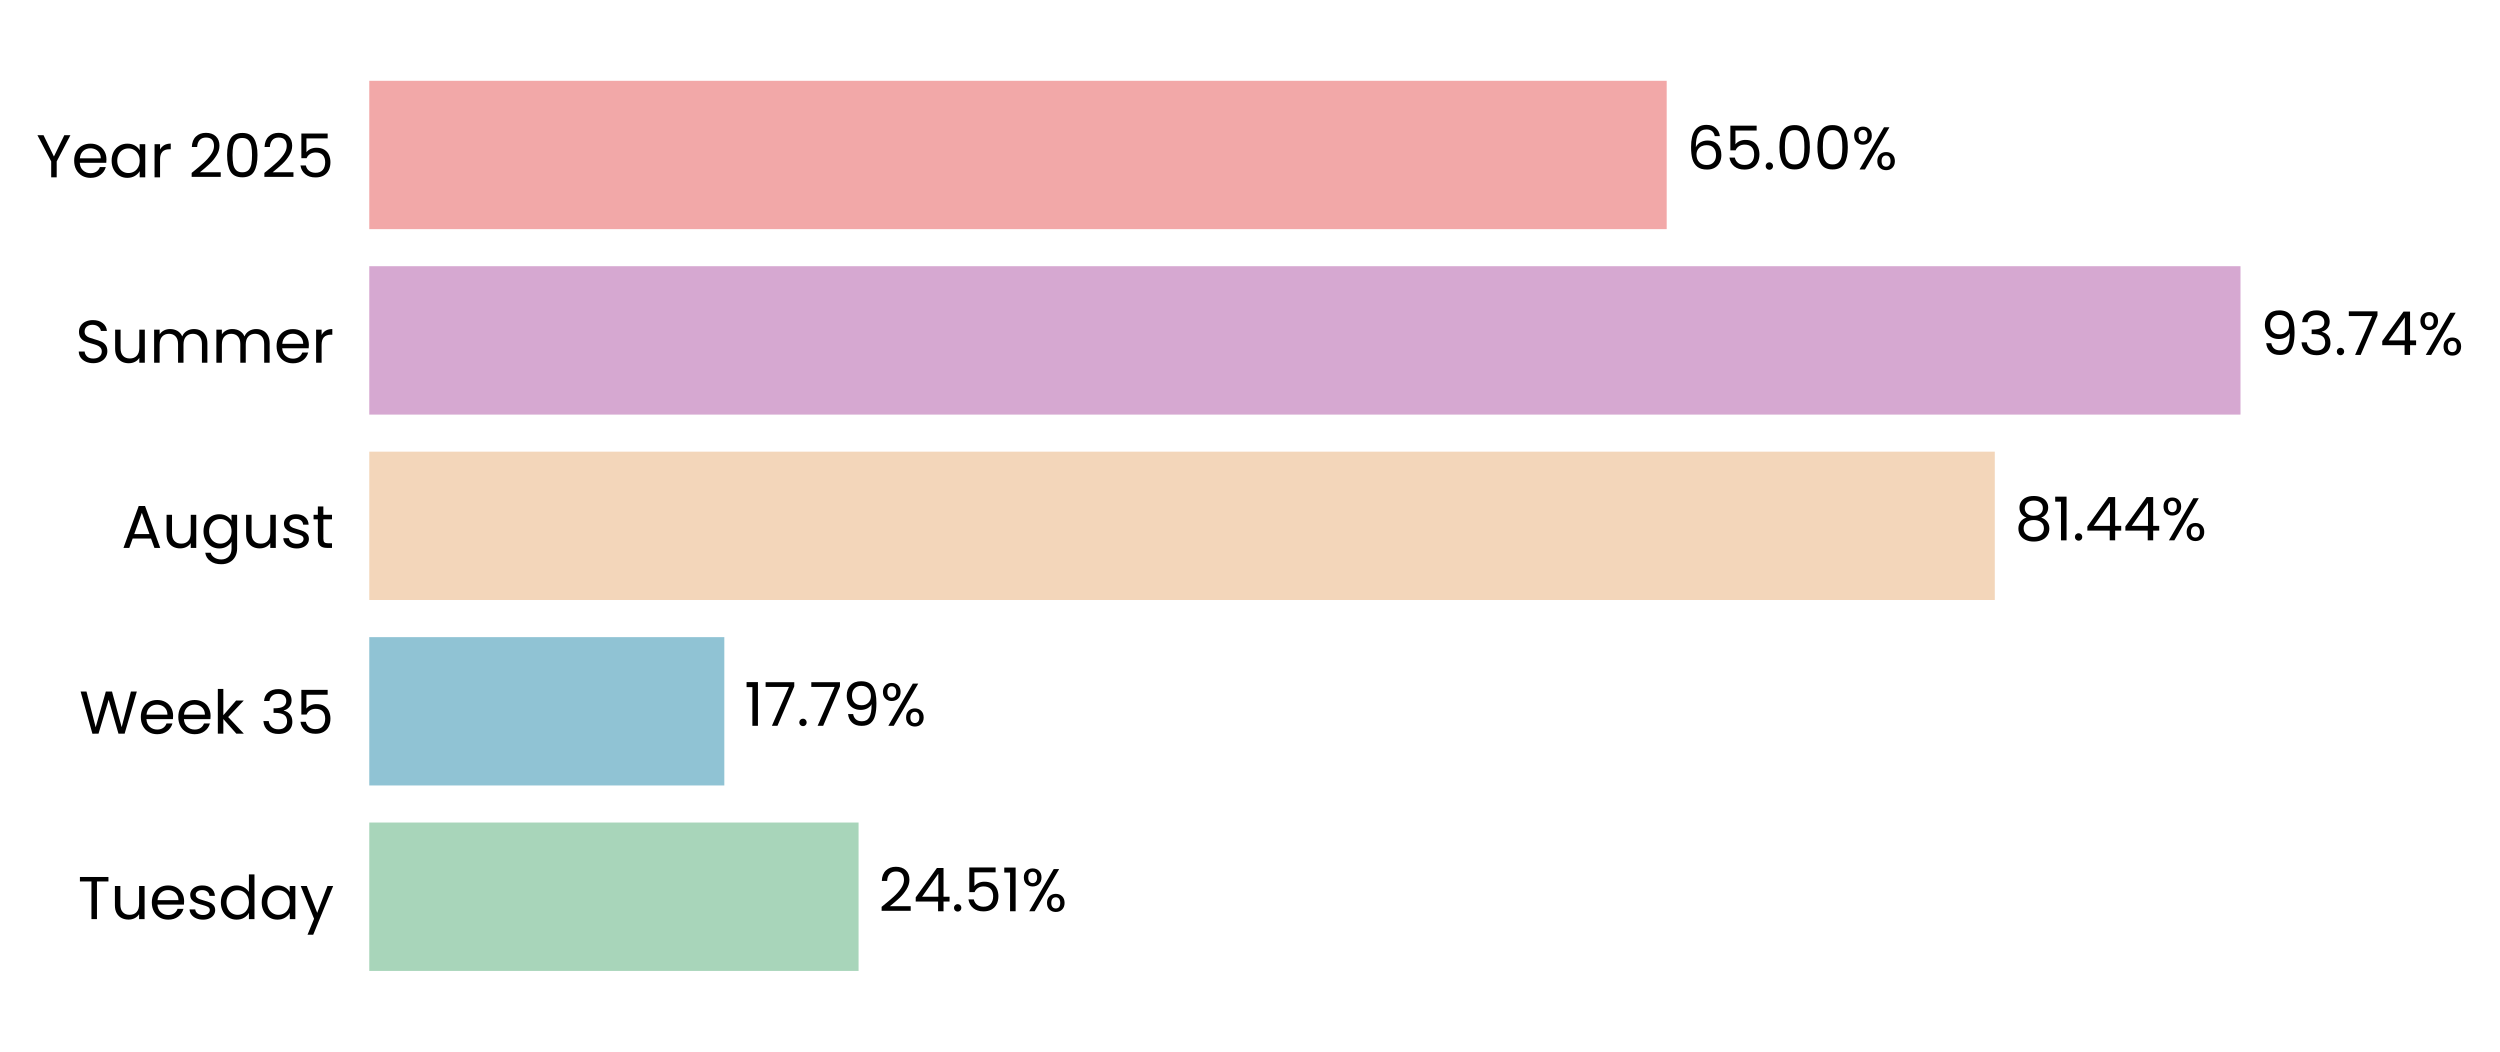
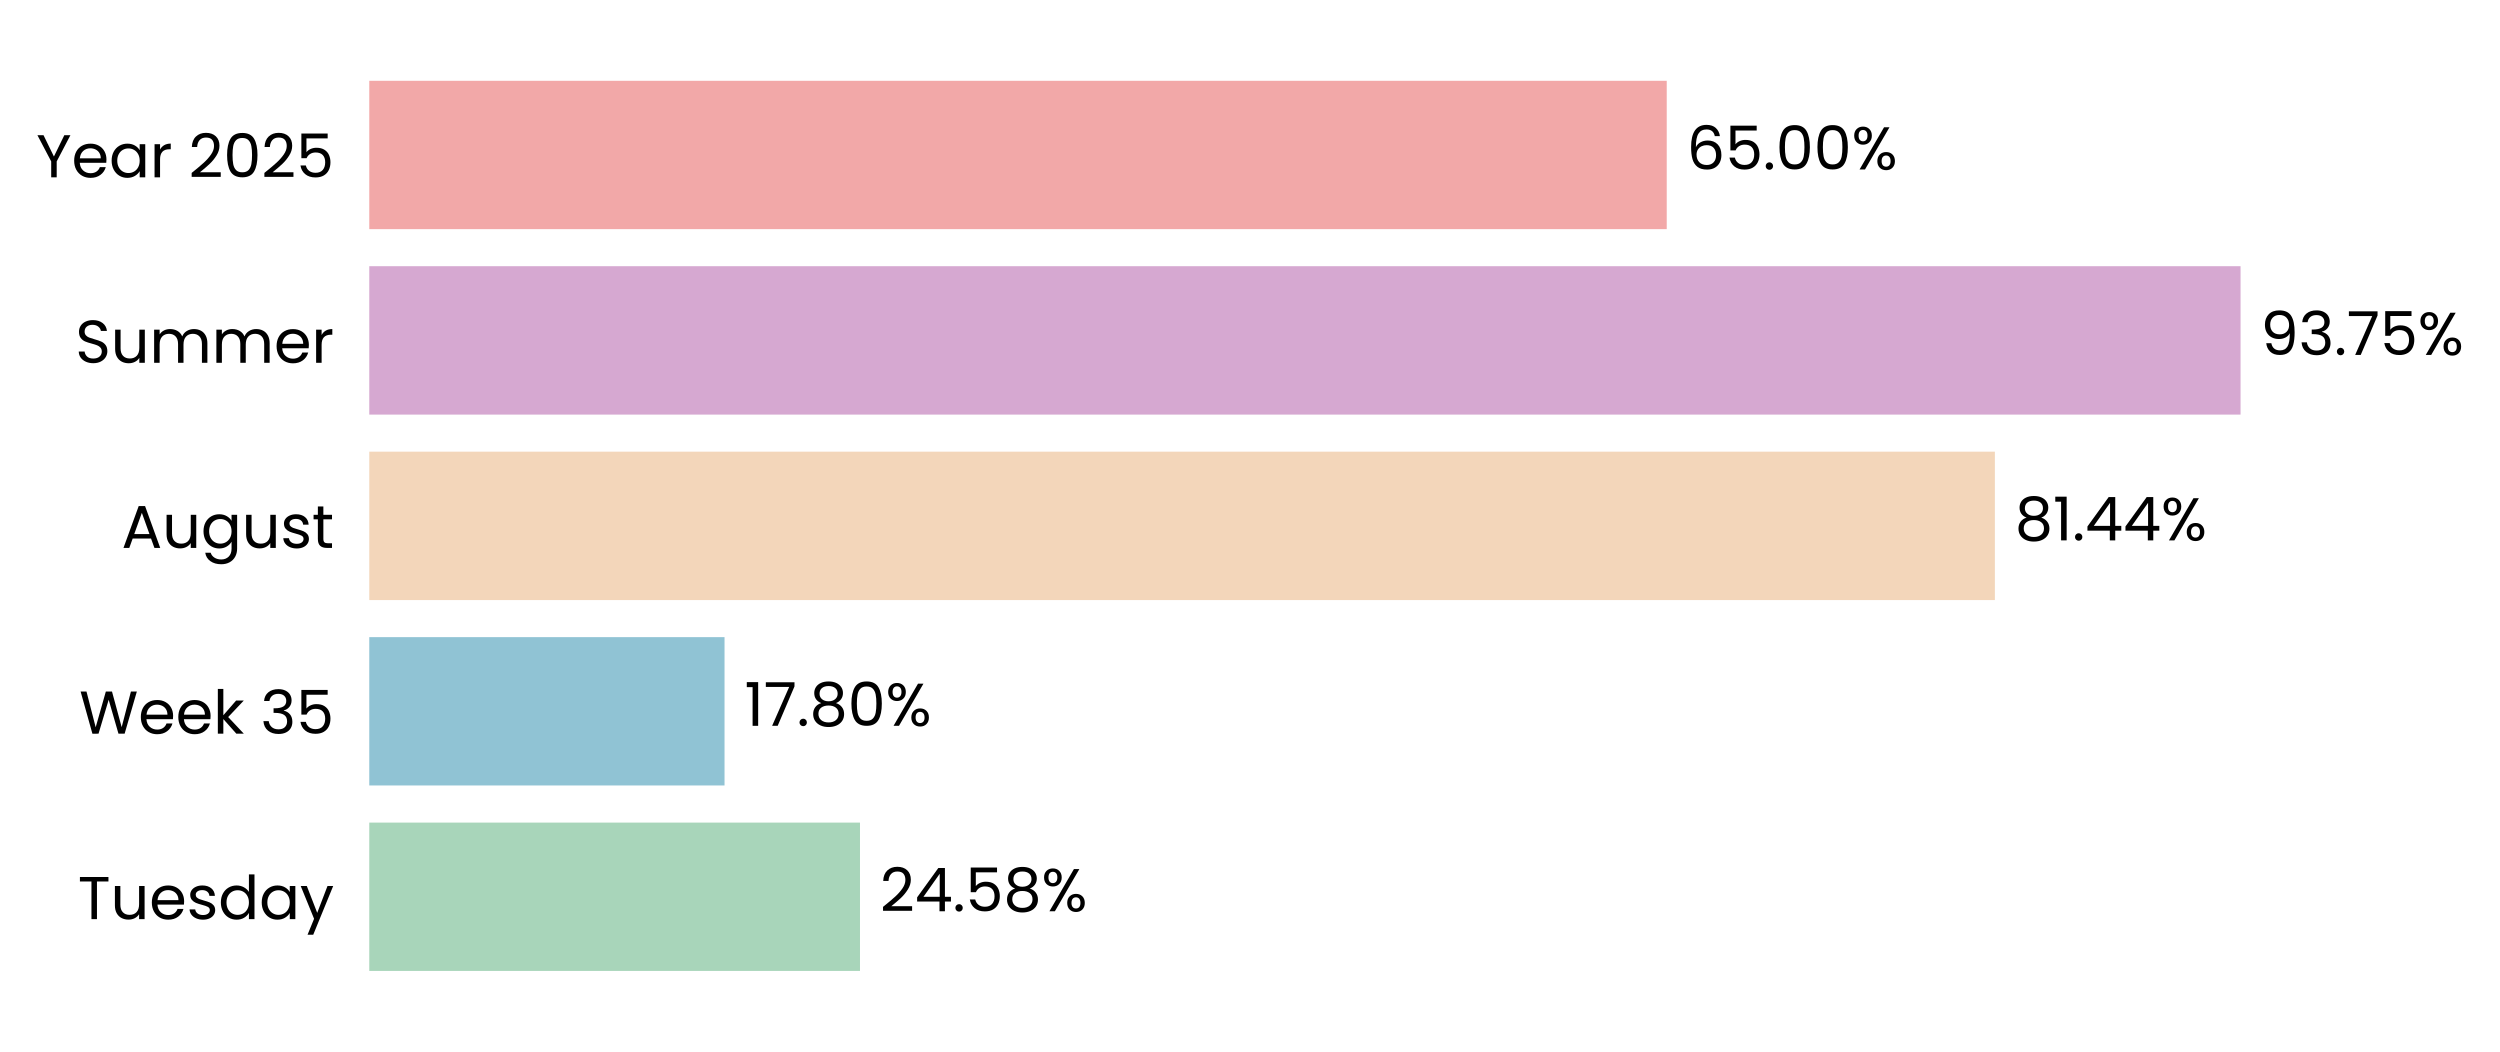
- <svg xmlns="http://www.w3.org/2000/svg" xmlns:xlink="http://www.w3.org/1999/xlink" width="496.339pt" height="208.8pt" viewBox="0 0 496.339 208.8" version="1.1">
+ <svg xmlns="http://www.w3.org/2000/svg" xmlns:xlink="http://www.w3.org/1999/xlink" width="496.326pt" height="208.8pt" viewBox="0 0 496.326 208.8" version="1.1">
  <defs>
    <style type="text/css">*{stroke-linejoin: round; stroke-linecap: butt}</style>
  </defs>
  <g id="figure_1">
    <g id="patch_1">
-       <path d="M 0 208.8  L 496.339 208.8  L 496.339 0  L 0 0  L 0 208.8  z " style="fill: none" />
+       <path d="M 0 208.8  L 496.326 208.8  L 496.326 0  L 0 0  L 0 208.8  z " style="fill: none" />
    </g>
    <g id="axes_1">
      <g id="patch_2">
-         <path d="M 73.311 201.6  L 469.608 201.6  L 469.608 7.2  L 73.311 7.2  L 73.311 201.6  z " style="fill: none" />
+         <path d="M 73.311 201.6  L 469.605 201.6  L 469.605 7.2  L 73.311 7.2  L 73.311 201.6  z " style="fill: none" />
      </g>
      <g id="patch_3">
-         <path d="M 73.311 192.764  L 170.459 192.764  L 170.459 163.309  L 73.311 163.309  z " clip-path="url(#pbe8087e112)" style="fill: #a8d5ba" />
+         <path d="M 73.311 192.764  L 170.734 192.764  L 170.734 163.309  L 73.311 163.309  z " clip-path="url(#pee7a785f44)" style="fill: #a8d5ba" />
      </g>
      <g id="patch_4">
-         <path d="M 73.311 155.945  L 143.803 155.945  L 143.803 126.491  L 73.311 126.491  z " clip-path="url(#pbe8087e112)" style="fill: #90c3d4" />
+         <path d="M 73.311 155.945  L 143.842 155.945  L 143.842 126.491  L 73.311 126.491  z " clip-path="url(#pee7a785f44)" style="fill: #90c3d4" />
      </g>
      <g id="patch_5">
-         <path d="M 73.311 119.127  L 396.04 119.127  L 396.04 89.673  L 73.311 89.673  z " clip-path="url(#pbe8087e112)" style="fill: #f3d6ba" />
+         <path d="M 73.311 119.127  L 396.046 119.127  L 396.046 89.673  L 73.311 89.673  z " clip-path="url(#pee7a785f44)" style="fill: #f3d6ba" />
      </g>
      <g id="patch_6">
-         <path d="M 73.311 82.309  L 444.819 82.309  L 444.819 52.855  L 73.311 52.855  z " clip-path="url(#pbe8087e112)" style="fill: #d6a8d1" />
+         <path d="M 73.311 82.309  L 444.819 82.309  L 444.819 52.855  L 73.311 52.855  z " clip-path="url(#pee7a785f44)" style="fill: #d6a8d1" />
      </g>
      <g id="patch_7">
-         <path d="M 73.311 45.491  L 330.899 45.491  L 330.899 16.036  L 73.311 16.036  z " clip-path="url(#pbe8087e112)" style="fill: #f2a8a8" />
+         <path d="M 73.311 45.491  L 330.898 45.491  L 330.898 16.036  L 73.311 16.036  z " clip-path="url(#pee7a785f44)" style="fill: #f2a8a8" />
      </g>
      <g id="matplotlib.axis_1">
        <g id="ytick_1">
          <g id="text_1">
            <g transform="translate(15.4575 182.4764) scale(0.12 -0.12)">
              <defs>
                <path id="Poppins-Regular-54" d="M 3238 4461  L 3238 3987  L 2022 3987  L 2022 0  L 1440 0  L 1440 3987  L 218 3987  L 218 4461  L 3238 4461  z " transform="scale(0.015625)" />
                <path id="Poppins-Regular-75" d="M 3603 3507  L 3603 0  L 3021 0  L 3021 518  Q 2854 250 2556 99  Q 2259 -51 1901 -51  Q 1491 -51 1164 118  Q 838 288 649 627  Q 461 966 461 1453  L 461 3507  L 1037 3507  L 1037 1530  Q 1037 1011 1299 732  Q 1562 454 2016 454  Q 2483 454 2752 742  Q 3021 1030 3021 1581  L 3021 3507  L 3603 3507  z " transform="scale(0.015625)" />
                <path id="Poppins-Regular-65" d="M 3693 1888  Q 3693 1722 3674 1536  L 870 1536  Q 902 1018 1225 726  Q 1549 435 2010 435  Q 2387 435 2640 611  Q 2893 787 2995 1082  L 3622 1082  Q 3482 576 3059 259  Q 2637 -58 2010 -58  Q 1510 -58 1116 166  Q 723 390 499 803  Q 275 1216 275 1760  Q 275 2304 492 2713  Q 710 3123 1104 3344  Q 1498 3565 2010 3565  Q 2509 3565 2893 3347  Q 3277 3130 3485 2749  Q 3693 2368 3693 1888  z M 3091 2010  Q 3091 2342 2944 2582  Q 2797 2822 2544 2947  Q 2291 3072 1984 3072  Q 1542 3072 1232 2790  Q 922 2509 877 2010  L 3091 2010  z " transform="scale(0.015625)" />
                <path id="Poppins-Regular-73" d="M 1734 -58  Q 1331 -58 1011 80  Q 691 218 505 464  Q 320 710 301 1030  L 902 1030  Q 928 768 1149 601  Q 1370 435 1728 435  Q 2061 435 2253 582  Q 2445 730 2445 954  Q 2445 1184 2240 1296  Q 2035 1408 1606 1517  Q 1216 1619 969 1724  Q 723 1830 547 2038  Q 371 2246 371 2586  Q 371 2854 531 3078  Q 691 3302 985 3433  Q 1280 3565 1658 3565  Q 2240 3565 2598 3270  Q 2957 2976 2982 2464  L 2400 2464  Q 2381 2739 2179 2905  Q 1978 3072 1638 3072  Q 1325 3072 1139 2937  Q 954 2803 954 2586  Q 954 2413 1066 2301  Q 1178 2189 1347 2121  Q 1517 2054 1818 1971  Q 2195 1869 2432 1769  Q 2669 1670 2838 1472  Q 3008 1274 3014 954  Q 3014 666 2854 435  Q 2694 205 2403 73  Q 2112 -58 1734 -58  z " transform="scale(0.015625)" />
                <path id="Poppins-Regular-64" d="M 275 1766  Q 275 2304 492 2710  Q 710 3117 1091 3341  Q 1472 3565 1946 3565  Q 2355 3565 2707 3376  Q 3059 3187 3245 2880  L 3245 4736  L 3834 4736  L 3834 0  L 3245 0  L 3245 659  Q 3072 346 2733 144  Q 2394 -58 1939 -58  Q 1472 -58 1091 172  Q 710 403 492 819  Q 275 1235 275 1766  z M 3245 1760  Q 3245 2157 3085 2451  Q 2925 2746 2653 2902  Q 2381 3059 2054 3059  Q 1728 3059 1459 2905  Q 1190 2752 1030 2457  Q 870 2163 870 1766  Q 870 1363 1030 1065  Q 1190 768 1459 611  Q 1728 454 2054 454  Q 2381 454 2653 611  Q 2925 768 3085 1065  Q 3245 1363 3245 1760  z " transform="scale(0.015625)" />
                <path id="Poppins-Regular-61" d="M 275 1766  Q 275 2304 492 2710  Q 710 3117 1091 3341  Q 1472 3565 1939 3565  Q 2400 3565 2739 3366  Q 3078 3168 3245 2867  L 3245 3507  L 3834 3507  L 3834 0  L 3245 0  L 3245 653  Q 3072 346 2729 144  Q 2387 -58 1933 -58  Q 1466 -58 1088 172  Q 710 403 492 819  Q 275 1235 275 1766  z M 3245 1760  Q 3245 2157 3085 2451  Q 2925 2746 2653 2902  Q 2381 3059 2054 3059  Q 1728 3059 1459 2905  Q 1190 2752 1030 2457  Q 870 2163 870 1766  Q 870 1363 1030 1065  Q 1190 768 1459 611  Q 1728 454 2054 454  Q 2381 454 2653 611  Q 2925 768 3085 1065  Q 3245 1363 3245 1760  z " transform="scale(0.015625)" />
                <path id="Poppins-Regular-79" d="M 3514 3507  L 1402 -1651  L 800 -1651  L 1491 38  L 77 3507  L 723 3507  L 1824 666  L 2912 3507  L 3514 3507  z " transform="scale(0.015625)" />
              </defs>
              <use xlink:href="#Poppins-Regular-54" />
              <use xlink:href="#Poppins-Regular-75" transform="translate(54.09999 0)" />
              <use xlink:href="#Poppins-Regular-65" transform="translate(118.1 0)" />
              <use xlink:href="#Poppins-Regular-73" transform="translate(180.1 0)" />
              <use xlink:href="#Poppins-Regular-64" transform="translate(232.3 0)" />
              <use xlink:href="#Poppins-Regular-61" transform="translate(299.8999 0)" />
              <use xlink:href="#Poppins-Regular-79" transform="translate(367.4999 0)" />
            </g>
          </g>
        </g>
        <g id="ytick_2">
          <g id="text_2">
            <g transform="translate(15.73125 145.6582) scale(0.12 -0.12)">
              <defs>
                <path id="Poppins-Regular-57" d="M 6099 4461  L 4806 0  L 4154 0  L 3117 3590  L 2042 0  L 1395 -6  L 147 4461  L 768 4461  L 1741 678  L 2816 4461  L 3469 4461  L 4493 691  L 5472 4461  L 6099 4461  z " transform="scale(0.015625)" />
                <path id="Poppins-Regular-6b" d="M 2451 0  L 1075 1549  L 1075 0  L 493 0  L 493 4736  L 1075 4736  L 1075 1952  L 2426 3507  L 3238 3507  L 1587 1760  L 3245 0  L 2451 0  z " transform="scale(0.015625)" />
                <path id="Poppins-Regular-20" transform="scale(0.015625)" />
                <path id="Poppins-Regular-33" d="M 384 3462  Q 429 4051 838 4384  Q 1248 4717 1901 4717  Q 2336 4717 2653 4560  Q 2970 4403 3133 4134  Q 3296 3866 3296 3526  Q 3296 3130 3069 2842  Q 2842 2554 2477 2470  L 2477 2438  Q 2893 2336 3136 2035  Q 3379 1734 3379 1248  Q 3379 883 3212 592  Q 3046 301 2713 134  Q 2381 -32 1914 -32  Q 1235 -32 800 323  Q 365 678 314 1331  L 877 1331  Q 922 947 1190 704  Q 1459 461 1907 461  Q 2355 461 2588 694  Q 2822 928 2822 1299  Q 2822 1779 2502 1990  Q 2182 2202 1536 2202  L 1389 2202  L 1389 2688  L 1542 2688  Q 2131 2694 2432 2883  Q 2733 3072 2733 3469  Q 2733 3808 2512 4013  Q 2291 4218 1882 4218  Q 1485 4218 1241 4013  Q 998 3808 954 3462  L 384 3462  z " transform="scale(0.015625)" />
                <path id="Poppins-Regular-35" d="M 3347 4122  L 1101 4122  L 1101 2662  Q 1248 2867 1536 2998  Q 1824 3130 2157 3130  Q 2688 3130 3021 2909  Q 3354 2688 3498 2339  Q 3642 1990 3642 1600  Q 3642 1139 3469 774  Q 3296 410 2941 198  Q 2586 -13 2061 -13  Q 1389 -13 973 332  Q 557 678 467 1254  L 1037 1254  Q 1120 890 1389 685  Q 1658 480 2067 480  Q 2573 480 2829 784  Q 3085 1088 3085 1587  Q 3085 2086 2829 2358  Q 2573 2630 2074 2630  Q 1734 2630 1481 2467  Q 1229 2304 1114 2022  L 563 2022  L 563 4634  L 3347 4634  L 3347 4122  z " transform="scale(0.015625)" />
              </defs>
              <use xlink:href="#Poppins-Regular-57" />
              <use xlink:href="#Poppins-Regular-65" transform="translate(97.59999 0)" />
              <use xlink:href="#Poppins-Regular-65" transform="translate(159.6 0)" />
              <use xlink:href="#Poppins-Regular-6b" transform="translate(221.6 0)" />
              <use xlink:href="#Poppins-Regular-20" transform="translate(273.0999 0)" />
              <use xlink:href="#Poppins-Regular-33" transform="translate(299.7999 0)" />
              <use xlink:href="#Poppins-Regular-35" transform="translate(358.6999 0)" />
            </g>
          </g>
        </g>
        <g id="ytick_3">
          <g id="text_3">
            <g transform="translate(24.11812 108.78) scale(0.12 -0.12)">
              <defs>
                <path id="Poppins-Regular-41" d="M 3130 992  L 1184 992  L 826 0  L 211 0  L 1824 4435  L 2496 4435  L 4102 0  L 3488 0  L 3130 992  z M 2963 1466  L 2157 3718  L 1350 1466  L 2963 1466  z " transform="scale(0.015625)" />
                <path id="Poppins-Regular-67" d="M 1939 3565  Q 2394 3565 2736 3366  Q 3078 3168 3245 2867  L 3245 3507  L 3834 3507  L 3834 -77  Q 3834 -557 3629 -931  Q 3424 -1306 3043 -1517  Q 2662 -1728 2157 -1728  Q 1466 -1728 1005 -1401  Q 544 -1075 461 -512  L 1037 -512  Q 1133 -832 1433 -1027  Q 1734 -1222 2157 -1222  Q 2637 -1222 2941 -921  Q 3245 -621 3245 -77  L 3245 659  Q 3072 352 2733 147  Q 2394 -58 1939 -58  Q 1472 -58 1091 172  Q 710 403 492 819  Q 275 1235 275 1766  Q 275 2304 492 2710  Q 710 3117 1091 3341  Q 1472 3565 1939 3565  z M 3245 1760  Q 3245 2157 3085 2451  Q 2925 2746 2653 2902  Q 2381 3059 2054 3059  Q 1728 3059 1459 2905  Q 1190 2752 1030 2457  Q 870 2163 870 1766  Q 870 1363 1030 1065  Q 1190 768 1459 611  Q 1728 454 2054 454  Q 2381 454 2653 611  Q 2925 768 3085 1065  Q 3245 1363 3245 1760  z " transform="scale(0.015625)" />
                <path id="Poppins-Regular-74" d="M 1203 3027  L 1203 960  Q 1203 704 1312 598  Q 1421 493 1690 493  L 2118 493  L 2118 0  L 1594 0  Q 1107 0 864 224  Q 621 448 621 960  L 621 3027  L 166 3027  L 166 3507  L 621 3507  L 621 4390  L 1203 4390  L 1203 3507  L 2118 3507  L 2118 3027  L 1203 3027  z " transform="scale(0.015625)" />
              </defs>
              <use xlink:href="#Poppins-Regular-41" />
              <use xlink:href="#Poppins-Regular-75" transform="translate(67.39999 0)" />
              <use xlink:href="#Poppins-Regular-67" transform="translate(131.4 0)" />
              <use xlink:href="#Poppins-Regular-75" transform="translate(199 0)" />
              <use xlink:href="#Poppins-Regular-73" transform="translate(263 0)" />
              <use xlink:href="#Poppins-Regular-74" transform="translate(315.2 0)" />
            </g>
          </g>
        </g>
        <g id="ytick_4">
          <g id="text_4">
            <g transform="translate(14.95125 72.02182) scale(0.12 -0.12)">
              <defs>
                <path id="Poppins-Regular-53" d="M 1907 -45  Q 1466 -45 1117 112  Q 768 269 569 547  Q 371 826 365 1190  L 986 1190  Q 1018 877 1245 662  Q 1472 448 1907 448  Q 2323 448 2563 656  Q 2803 864 2803 1190  Q 2803 1446 2662 1606  Q 2522 1766 2310 1849  Q 2099 1933 1741 2029  Q 1299 2144 1033 2259  Q 768 2374 579 2620  Q 390 2867 390 3283  Q 390 3648 576 3929  Q 762 4211 1098 4364  Q 1434 4518 1869 4518  Q 2496 4518 2896 4204  Q 3296 3891 3347 3373  L 2707 3373  Q 2675 3629 2438 3824  Q 2202 4019 1811 4019  Q 1446 4019 1216 3830  Q 986 3642 986 3302  Q 986 3059 1123 2905  Q 1261 2752 1462 2672  Q 1664 2592 2029 2490  Q 2470 2368 2739 2249  Q 3008 2131 3200 1884  Q 3392 1638 3392 1216  Q 3392 890 3219 602  Q 3046 314 2707 134  Q 2368 -45 1907 -45  z " transform="scale(0.015625)" />
                <path id="Poppins-Regular-6d" d="M 4710 3571  Q 5120 3571 5440 3401  Q 5760 3232 5945 2893  Q 6131 2554 6131 2067  L 6131 0  L 5555 0  L 5555 1984  Q 5555 2509 5296 2787  Q 5037 3066 4595 3066  Q 4141 3066 3872 2774  Q 3603 2483 3603 1933  L 3603 0  L 3027 0  L 3027 1984  Q 3027 2509 2768 2787  Q 2509 3066 2067 3066  Q 1613 3066 1344 2774  Q 1075 2483 1075 1933  L 1075 0  L 493 0  L 493 3507  L 1075 3507  L 1075 3002  Q 1248 3277 1539 3424  Q 1830 3571 2182 3571  Q 2624 3571 2963 3372  Q 3302 3174 3469 2790  Q 3616 3162 3955 3366  Q 4294 3571 4710 3571  z " transform="scale(0.015625)" />
                <path id="Poppins-Regular-72" d="M 1075 2938  Q 1229 3238 1513 3404  Q 1798 3571 2208 3571  L 2208 2970  L 2054 2970  Q 1075 2970 1075 1907  L 1075 0  L 493 0  L 493 3507  L 1075 3507  L 1075 2938  z " transform="scale(0.015625)" />
              </defs>
              <use xlink:href="#Poppins-Regular-53" />
              <use xlink:href="#Poppins-Regular-75" transform="translate(58.7 0)" />
              <use xlink:href="#Poppins-Regular-6d" transform="translate(122.7 0)" />
              <use xlink:href="#Poppins-Regular-6d" transform="translate(225.7 0)" />
              <use xlink:href="#Poppins-Regular-65" transform="translate(328.7 0)" />
              <use xlink:href="#Poppins-Regular-72" transform="translate(390.6999 0)" />
            </g>
          </g>
        </g>
        <g id="ytick_5">
          <g id="text_5">
            <g transform="translate(7.2 35.20364) scale(0.12 -0.12)">
              <defs>
                <path id="Poppins-Regular-59" d="M 3616 4461  L 2163 1683  L 2163 0  L 1581 0  L 1581 1683  L 122 4461  L 768 4461  L 1869 2202  L 2970 4461  L 3616 4461  z " transform="scale(0.015625)" />
                <path id="Poppins-Regular-32" d="M 326 467  Q 1139 1120 1600 1539  Q 2061 1958 2377 2416  Q 2694 2874 2694 3315  Q 2694 3731 2492 3971  Q 2291 4211 1843 4211  Q 1408 4211 1168 3939  Q 928 3667 909 3213  L 346 3213  Q 371 3930 780 4320  Q 1190 4710 1837 4710  Q 2496 4710 2883 4345  Q 3270 3981 3270 3341  Q 3270 2810 2953 2307  Q 2637 1805 2233 1424  Q 1830 1043 1203 538  L 3405 538  L 3405 51  L 326 51  L 326 467  z " transform="scale(0.015625)" />
                <path id="Poppins-Regular-30" d="M 397 2362  Q 397 3462 755 4080  Q 1114 4698 2010 4698  Q 2899 4698 3257 4080  Q 3616 3462 3616 2362  Q 3616 1242 3257 621  Q 2899 0 2010 0  Q 1114 0 755 621  Q 397 1242 397 2362  z M 3040 2362  Q 3040 2918 2966 3305  Q 2893 3693 2665 3929  Q 2438 4166 2010 4166  Q 1574 4166 1347 3929  Q 1120 3693 1046 3305  Q 973 2918 973 2362  Q 973 1786 1046 1395  Q 1120 1005 1347 768  Q 1574 531 2010 531  Q 2438 531 2665 768  Q 2893 1005 2966 1395  Q 3040 1786 3040 2362  z " transform="scale(0.015625)" />
              </defs>
              <use xlink:href="#Poppins-Regular-59" />
              <use xlink:href="#Poppins-Regular-65" transform="translate(58.39999 0)" />
              <use xlink:href="#Poppins-Regular-61" transform="translate(120.4 0)" />
              <use xlink:href="#Poppins-Regular-72" transform="translate(188 0)" />
              <use xlink:href="#Poppins-Regular-20" transform="translate(225.3 0)" />
              <use xlink:href="#Poppins-Regular-32" transform="translate(252 0)" />
              <use xlink:href="#Poppins-Regular-30" transform="translate(309.4999 0)" />
              <use xlink:href="#Poppins-Regular-32" transform="translate(372.2999 0)" />
              <use xlink:href="#Poppins-Regular-35" transform="translate(429.7999 0)" />
            </g>
          </g>
        </g>
      </g>
      <g id="text_6">
-         <g transform="translate(174.4221 180.9164) scale(0.12 -0.12)">
+         <g transform="translate(174.6965 180.9164) scale(0.12 -0.12)">
          <defs>
            <path id="Poppins-Regular-34" d="M 256 1030  L 256 1472  L 2502 4582  L 3200 4582  L 3200 1536  L 3840 1536  L 3840 1030  L 3200 1030  L 3200 0  L 2624 0  L 2624 1030  L 256 1030  z M 2650 3974  L 928 1536  L 2650 1536  L 2650 3974  z " transform="scale(0.015625)" />
            <path id="Poppins-Regular-2e" d="M 678 -38  Q 512 -38 397 77  Q 282 192 282 358  Q 282 525 397 640  Q 512 755 678 755  Q 838 755 950 640  Q 1062 525 1062 358  Q 1062 192 950 77  Q 838 -38 678 -38  z " transform="scale(0.015625)" />
-             <path id="Poppins-Regular-31" d="M 243 4096  L 243 4627  L 1446 4627  L 1446 0  L 858 0  L 858 4096  L 243 4096  z " transform="scale(0.015625)" />
+             <path id="Poppins-Regular-38" d="M 1242 2406  Q 883 2547 691 2816  Q 499 3085 499 3469  Q 499 3814 672 4092  Q 845 4371 1187 4534  Q 1530 4698 2016 4698  Q 2502 4698 2844 4534  Q 3187 4371 3363 4092  Q 3539 3814 3539 3469  Q 3539 3098 3340 2819  Q 3142 2541 2797 2406  Q 3194 2285 3427 1981  Q 3661 1677 3661 1248  Q 3661 832 3456 521  Q 3251 211 2876 41  Q 2502 -128 2016 -128  Q 1530 -128 1162 41  Q 794 211 589 521  Q 384 832 384 1248  Q 384 1677 614 1984  Q 845 2291 1242 2406  z M 2976 3398  Q 2976 3789 2720 4000  Q 2464 4211 2016 4211  Q 1574 4211 1318 4000  Q 1062 3789 1062 3392  Q 1062 3034 1328 2816  Q 1594 2598 2016 2598  Q 2445 2598 2710 2819  Q 2976 3040 2976 3398  z M 2016 2150  Q 1542 2150 1241 1929  Q 941 1709 941 1267  Q 941 858 1232 608  Q 1523 358 2016 358  Q 2509 358 2797 608  Q 3085 858 3085 1267  Q 3085 1696 2790 1923  Q 2496 2150 2016 2150  z " transform="scale(0.015625)" />
            <path id="Poppins-Regular-25" d="M 269 3584  Q 269 4019 531 4278  Q 794 4538 1203 4538  Q 1613 4538 1875 4278  Q 2138 4019 2138 3584  Q 2138 3142 1875 2883  Q 1613 2624 1203 2624  Q 794 2624 531 2883  Q 269 3142 269 3584  z M 4006 4467  L 1414 0  L 838 0  L 3430 4467  L 4006 4467  z M 1203 4179  Q 986 4179 861 4028  Q 736 3878 736 3584  Q 736 3290 861 3136  Q 986 2982 1203 2982  Q 1421 2982 1549 3139  Q 1677 3296 1677 3584  Q 1677 3878 1549 4028  Q 1421 4179 1203 4179  z M 2720 883  Q 2720 1325 2982 1584  Q 3245 1843 3654 1843  Q 4064 1843 4323 1584  Q 4582 1325 4582 883  Q 4582 448 4323 185  Q 4064 -77 3654 -77  Q 3245 -77 2982 182  Q 2720 442 2720 883  z M 3648 1478  Q 3430 1478 3302 1328  Q 3174 1178 3174 883  Q 3174 595 3302 444  Q 3430 294 3648 294  Q 3866 294 3994 444  Q 4122 595 4122 883  Q 4122 1178 3994 1328  Q 3866 1478 3648 1478  z " transform="scale(0.015625)" />
          </defs>
          <use xlink:href="#Poppins-Regular-32" />
          <use xlink:href="#Poppins-Regular-34" transform="translate(57.49999 0)" />
          <use xlink:href="#Poppins-Regular-2e" transform="translate(120.4 0)" />
          <use xlink:href="#Poppins-Regular-35" transform="translate(141.4 0)" />
-           <use xlink:href="#Poppins-Regular-31" transform="translate(204.2 0)" />
-           <use xlink:href="#Poppins-Regular-25" transform="translate(236.1999 0)" />
+           <use xlink:href="#Poppins-Regular-38" transform="translate(204.2 0)" />
+           <use xlink:href="#Poppins-Regular-25" transform="translate(267.2999 0)" />
        </g>
      </g>
      <g id="text_7">
-         <g transform="translate(147.7664 144.0982) scale(0.12 -0.12)">
+         <g transform="translate(147.8051 144.0982) scale(0.12 -0.12)">
          <defs>
+             <path id="Poppins-Regular-31" d="M 243 4096  L 243 4627  L 1446 4627  L 1446 0  L 858 0  L 858 4096  L 243 4096  z " transform="scale(0.015625)" />
            <path id="Poppins-Regular-37" d="M 3245 4173  L 1466 0  L 877 0  L 2682 4115  L 211 4115  L 211 4614  L 3245 4614  L 3245 4173  z " transform="scale(0.015625)" />
-             <path id="Poppins-Regular-39" d="M 1146 1242  Q 1210 877 1443 678  Q 1677 480 2074 480  Q 2605 480 2857 896  Q 3110 1312 3098 2298  Q 2963 2010 2649 1846  Q 2336 1683 1952 1683  Q 1523 1683 1187 1859  Q 851 2035 659 2374  Q 467 2714 467 3194  Q 467 3878 864 4297  Q 1261 4717 1990 4717  Q 2886 4717 3248 4134  Q 3610 3552 3610 2400  Q 3610 1594 3466 1069  Q 3322 544 2979 269  Q 2637 -6 2042 -6  Q 1389 -6 1024 346  Q 659 698 608 1242  L 1146 1242  z M 2048 2176  Q 2477 2176 2752 2441  Q 3027 2707 3027 3162  Q 3027 3642 2758 3936  Q 2490 4230 2003 4230  Q 1555 4230 1289 3948  Q 1024 3667 1024 3206  Q 1024 2739 1286 2457  Q 1549 2176 2048 2176  z " transform="scale(0.015625)" />
          </defs>
          <use xlink:href="#Poppins-Regular-31" />
          <use xlink:href="#Poppins-Regular-37" transform="translate(31.99998 0)" />
          <use xlink:href="#Poppins-Regular-2e" transform="translate(86.59998 0)" />
-           <use xlink:href="#Poppins-Regular-37" transform="translate(107.6 0)" />
-           <use xlink:href="#Poppins-Regular-39" transform="translate(162.2 0)" />
-           <use xlink:href="#Poppins-Regular-25" transform="translate(225.1999 0)" />
+           <use xlink:href="#Poppins-Regular-38" transform="translate(107.6 0)" />
+           <use xlink:href="#Poppins-Regular-30" transform="translate(170.7 0)" />
+           <use xlink:href="#Poppins-Regular-25" transform="translate(233.4999 0)" />
        </g>
      </g>
      <g id="text_8">
-         <g transform="translate(400.0025 107.28) scale(0.12 -0.12)">
-           <defs>
-             <path id="Poppins-Regular-38" d="M 1242 2406  Q 883 2547 691 2816  Q 499 3085 499 3469  Q 499 3814 672 4092  Q 845 4371 1187 4534  Q 1530 4698 2016 4698  Q 2502 4698 2844 4534  Q 3187 4371 3363 4092  Q 3539 3814 3539 3469  Q 3539 3098 3340 2819  Q 3142 2541 2797 2406  Q 3194 2285 3427 1981  Q 3661 1677 3661 1248  Q 3661 832 3456 521  Q 3251 211 2876 41  Q 2502 -128 2016 -128  Q 1530 -128 1162 41  Q 794 211 589 521  Q 384 832 384 1248  Q 384 1677 614 1984  Q 845 2291 1242 2406  z M 2976 3398  Q 2976 3789 2720 4000  Q 2464 4211 2016 4211  Q 1574 4211 1318 4000  Q 1062 3789 1062 3392  Q 1062 3034 1328 2816  Q 1594 2598 2016 2598  Q 2445 2598 2710 2819  Q 2976 3040 2976 3398  z M 2016 2150  Q 1542 2150 1241 1929  Q 941 1709 941 1267  Q 941 858 1232 608  Q 1523 358 2016 358  Q 2509 358 2797 608  Q 3085 858 3085 1267  Q 3085 1696 2790 1923  Q 2496 2150 2016 2150  z " transform="scale(0.015625)" />
-           </defs>
+         <g transform="translate(400.0089 107.28) scale(0.12 -0.12)">
          <use xlink:href="#Poppins-Regular-38" />
          <use xlink:href="#Poppins-Regular-31" transform="translate(63.09999 0)" />
          <use xlink:href="#Poppins-Regular-2e" transform="translate(95.09998 0)" />
          <use xlink:href="#Poppins-Regular-34" transform="translate(116.1 0)" />
          <use xlink:href="#Poppins-Regular-34" transform="translate(179 0)" />
          <use xlink:href="#Poppins-Regular-25" transform="translate(241.8999 0)" />
        </g>
      </g>
      <g id="text_9">
-         <g transform="translate(448.7818 70.46182) scale(0.12 -0.12)">
+         <g transform="translate(448.782 70.46182) scale(0.12 -0.12)">
+           <defs>
+             <path id="Poppins-Regular-39" d="M 1146 1242  Q 1210 877 1443 678  Q 1677 480 2074 480  Q 2605 480 2857 896  Q 3110 1312 3098 2298  Q 2963 2010 2649 1846  Q 2336 1683 1952 1683  Q 1523 1683 1187 1859  Q 851 2035 659 2374  Q 467 2714 467 3194  Q 467 3878 864 4297  Q 1261 4717 1990 4717  Q 2886 4717 3248 4134  Q 3610 3552 3610 2400  Q 3610 1594 3466 1069  Q 3322 544 2979 269  Q 2637 -6 2042 -6  Q 1389 -6 1024 346  Q 659 698 608 1242  L 1146 1242  z M 2048 2176  Q 2477 2176 2752 2441  Q 3027 2707 3027 3162  Q 3027 3642 2758 3936  Q 2490 4230 2003 4230  Q 1555 4230 1289 3948  Q 1024 3667 1024 3206  Q 1024 2739 1286 2457  Q 1549 2176 2048 2176  z " transform="scale(0.015625)" />
+           </defs>
          <use xlink:href="#Poppins-Regular-39" />
          <use xlink:href="#Poppins-Regular-33" transform="translate(62.99999 0)" />
          <use xlink:href="#Poppins-Regular-2e" transform="translate(121.9 0)" />
          <use xlink:href="#Poppins-Regular-37" transform="translate(142.9 0)" />
-           <use xlink:href="#Poppins-Regular-34" transform="translate(197.5 0)" />
-           <use xlink:href="#Poppins-Regular-25" transform="translate(260.3999 0)" />
+           <use xlink:href="#Poppins-Regular-35" transform="translate(197.5 0)" />
+           <use xlink:href="#Poppins-Regular-25" transform="translate(260.2999 0)" />
        </g>
      </g>
      <g id="text_10">
-         <g transform="translate(334.8621 33.64364) scale(0.12 -0.12)">
+         <g transform="translate(334.8609 33.64364) scale(0.12 -0.12)">
          <defs>
            <path id="Poppins-Regular-36" d="M 2976 3526  Q 2835 4237 2099 4237  Q 1530 4237 1248 3798  Q 966 3360 973 2355  Q 1120 2688 1462 2877  Q 1805 3066 2227 3066  Q 2886 3066 3280 2656  Q 3674 2246 3674 1523  Q 3674 1088 3504 742  Q 3334 397 2992 192  Q 2650 -13 2163 -13  Q 1504 -13 1133 281  Q 762 576 614 1094  Q 467 1613 467 2374  Q 467 4723 2106 4723  Q 2733 4723 3091 4384  Q 3450 4045 3514 3526  L 2976 3526  z M 2106 2573  Q 1830 2573 1587 2461  Q 1344 2349 1193 2121  Q 1043 1894 1043 1568  Q 1043 1082 1324 778  Q 1606 474 2131 474  Q 2579 474 2844 752  Q 3110 1030 3110 1504  Q 3110 2003 2854 2288  Q 2598 2573 2106 2573  z " transform="scale(0.015625)" />
          </defs>
          <use xlink:href="#Poppins-Regular-36" />
          <use xlink:href="#Poppins-Regular-35" transform="translate(63.49999 0)" />
          <use xlink:href="#Poppins-Regular-2e" transform="translate(126.3 0)" />
          <use xlink:href="#Poppins-Regular-30" transform="translate(147.3 0)" />
          <use xlink:href="#Poppins-Regular-30" transform="translate(210.0999 0)" />
          <use xlink:href="#Poppins-Regular-25" transform="translate(272.8999 0)" />
        </g>
      </g>
    </g>
  </g>
  <defs>
-     <clipPath id="pbe8087e112">
-       <rect x="73.311" y="7.2" width="396.297" height="194.4" />
+     <clipPath id="pee7a785f44">
+       <rect x="73.311" y="7.2" width="396.294" height="194.4" />
    </clipPath>
  </defs>
</svg>
